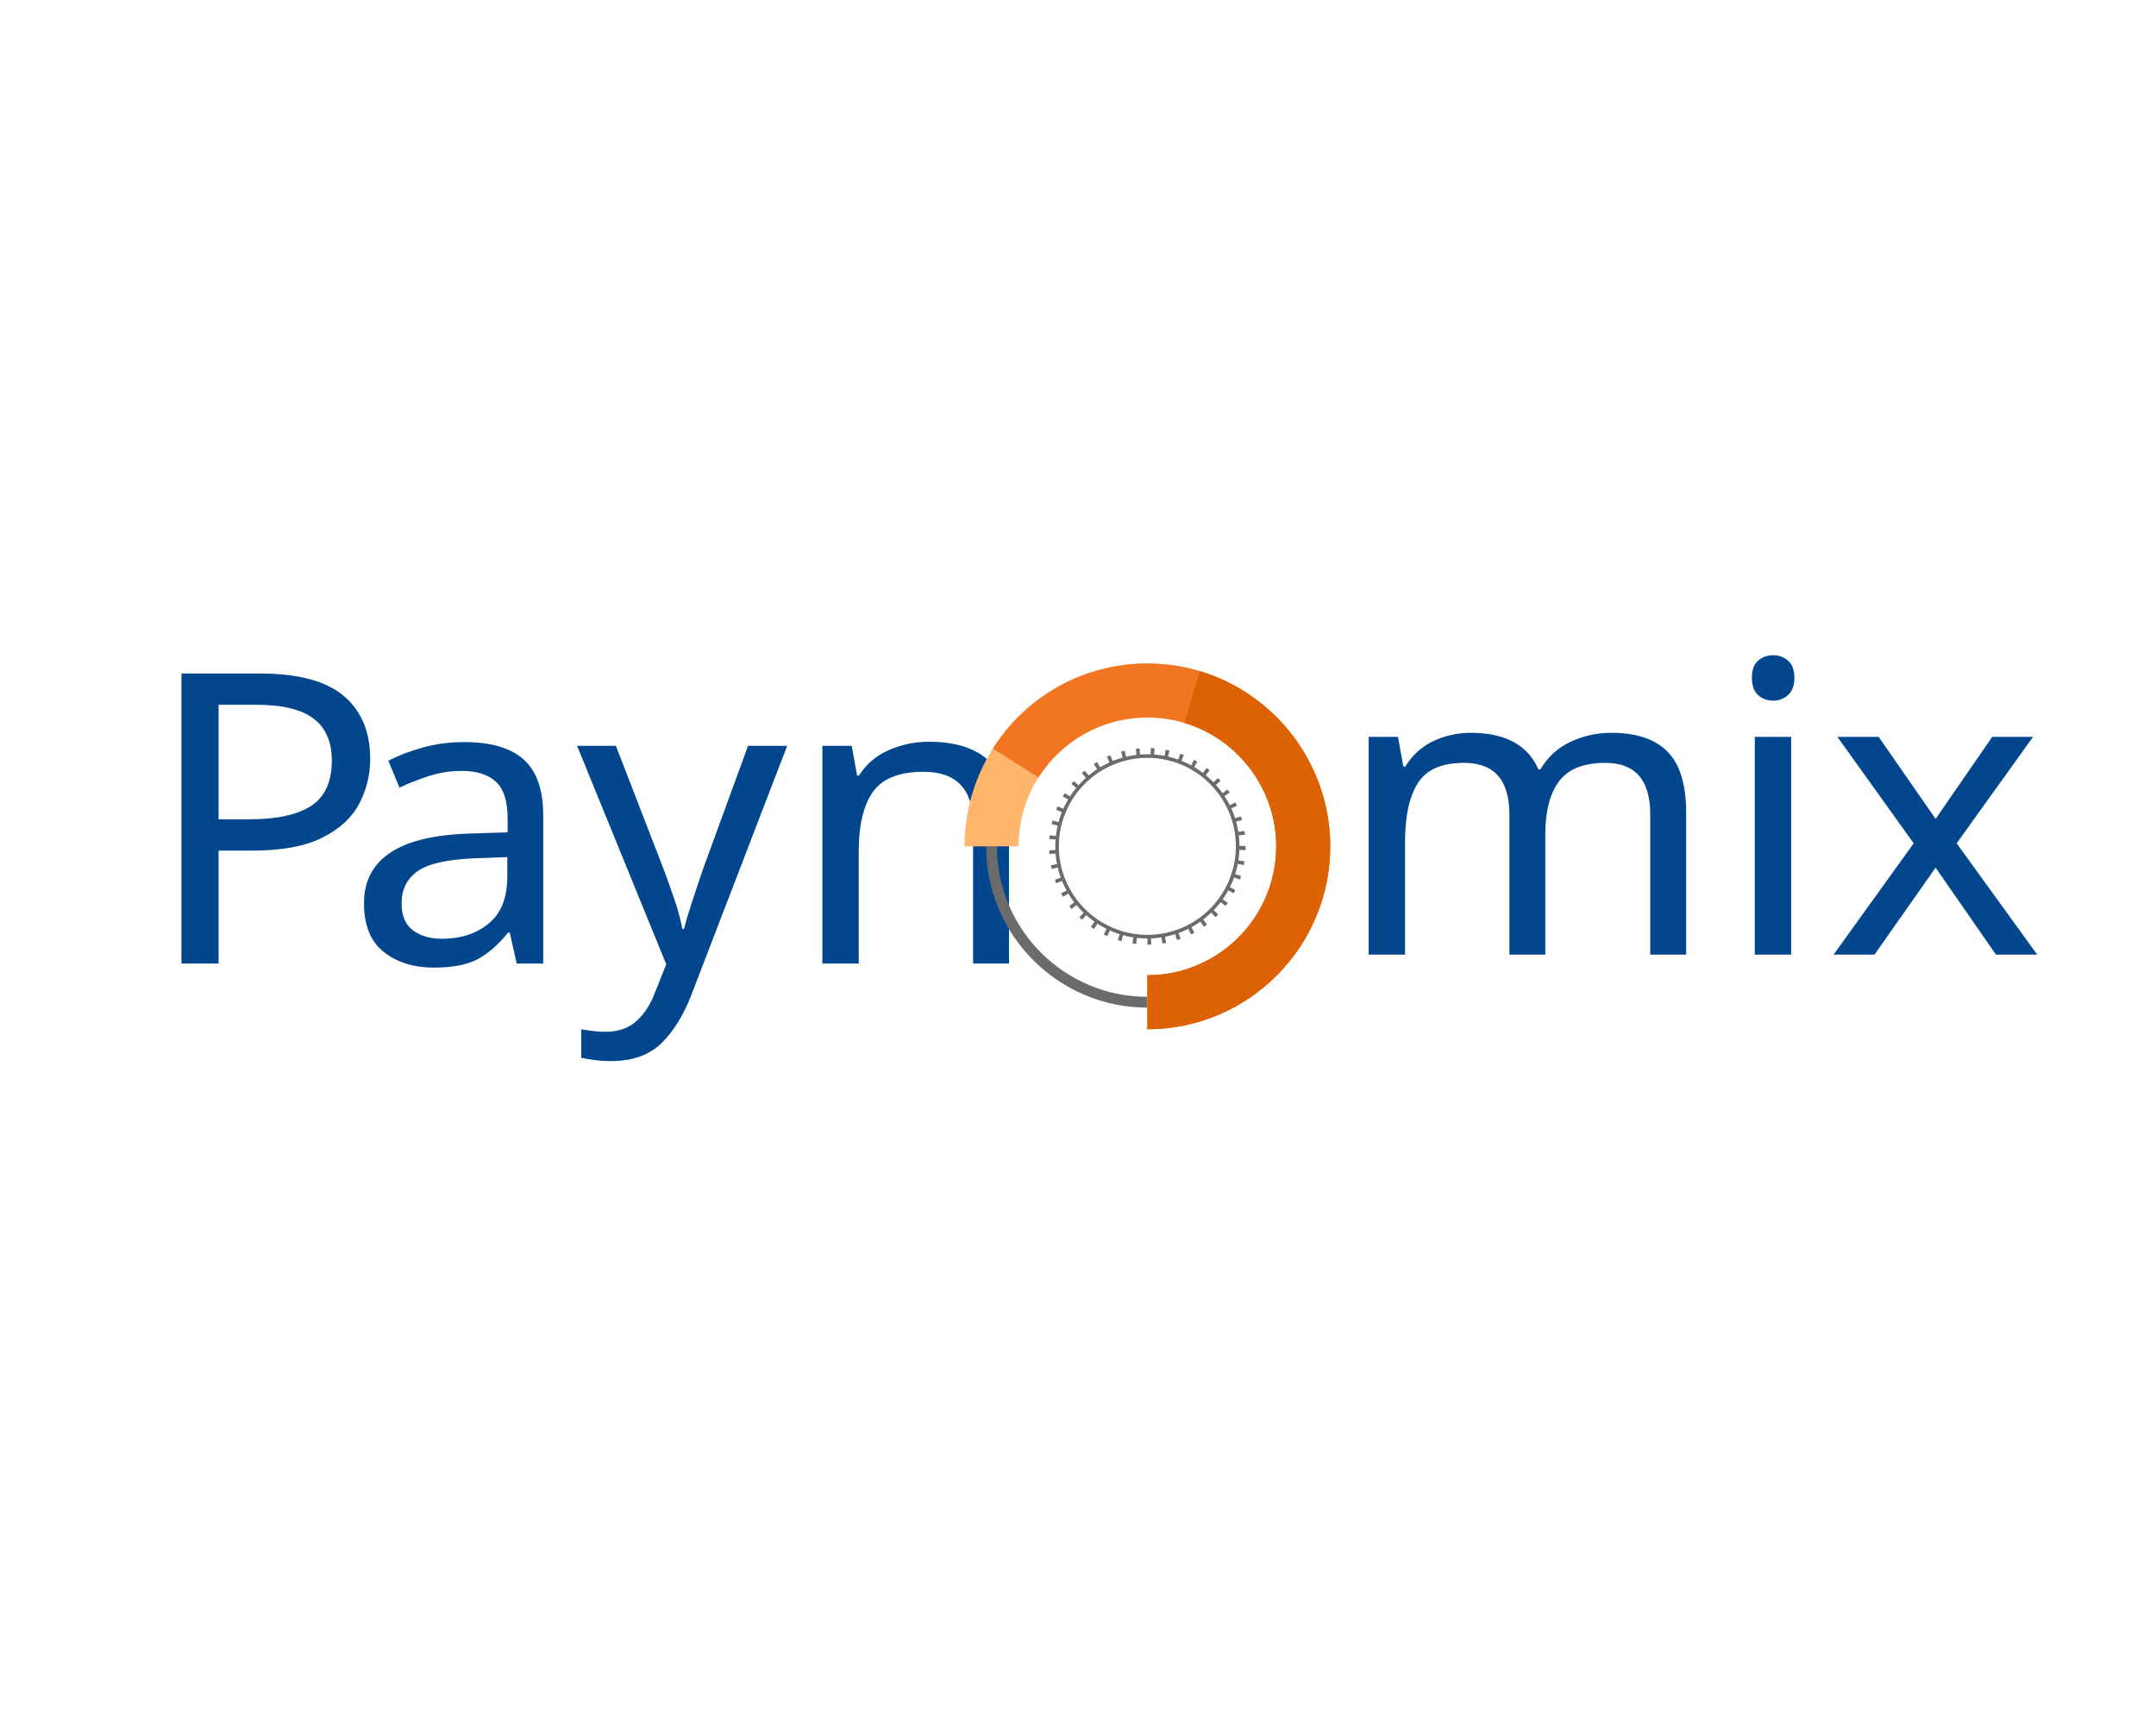
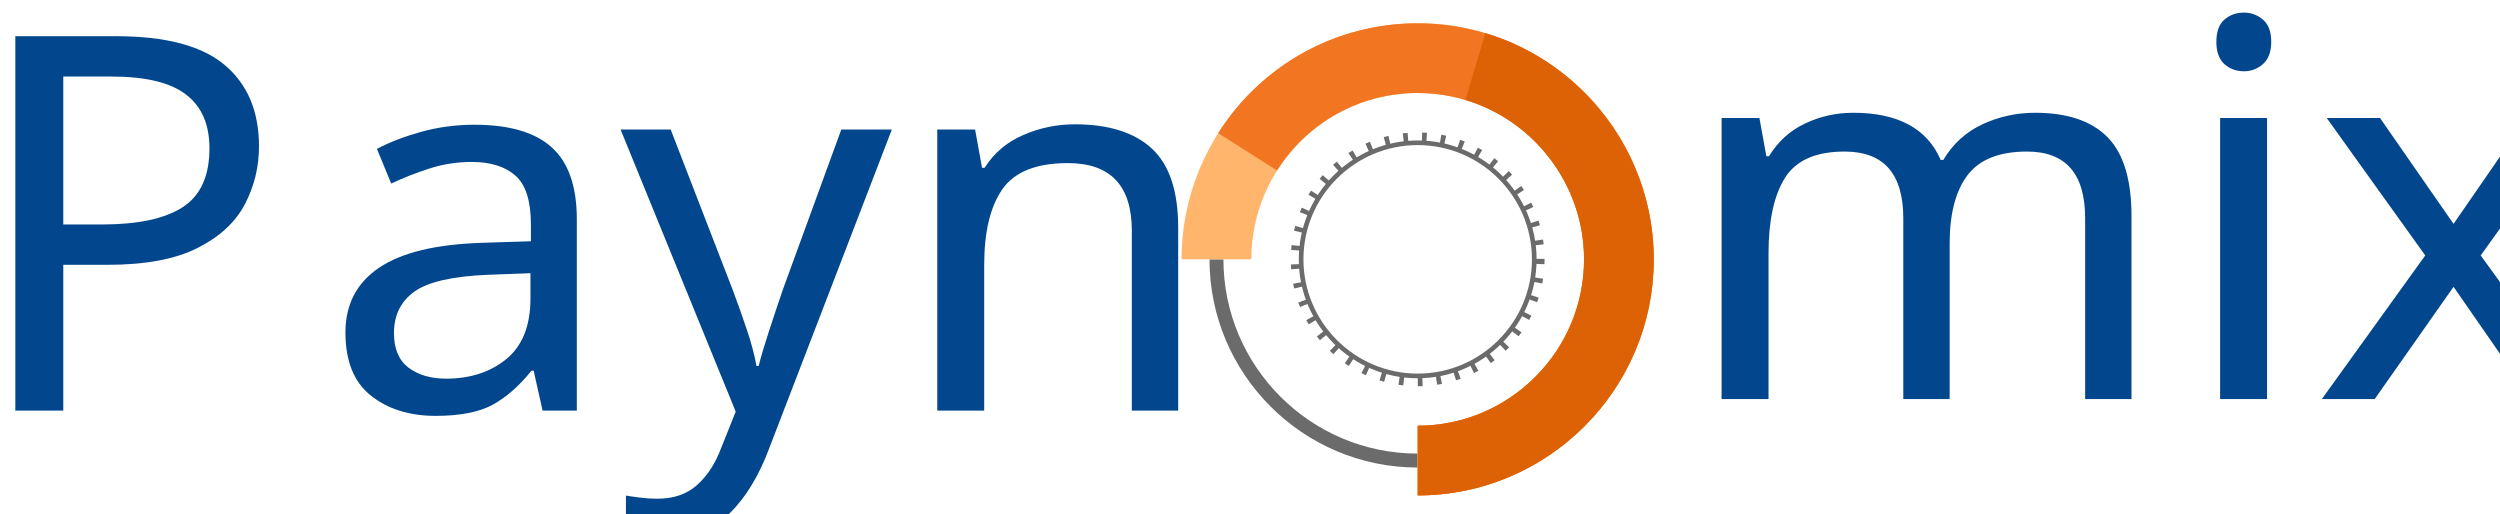
- <svg xmlns="http://www.w3.org/2000/svg" version="1.1" id="Layer_1" x="0px" y="0px" width="306.093px" height="244.874px" viewBox="0 0 306.093 244.874" enable-background="new 0 0 306.093 244.874" xml:space="preserve">
-   <text transform="matrix(1.0165 0 0 1 20.0747 136.7793)">
-     <tspan x="0" y="0" fill="#02478D" font-family="'Gilroy-Light'" font-size="57.678" letter-spacing="-1.967">P</tspan>
-     <tspan x="28.435" y="0" fill="#02478D" font-family="'Gilroy-Light'" font-size="57.678">ayn   </tspan>
-   </text>
-   <path fill="#6B6B6B" d="M162.896,143.039c-12.625,0-22.895-10.269-22.895-22.895h1.533c0,11.78,9.583,21.362,21.362,21.362V143.039z  " />
-   <path fill="#FFB56C" d="M162.896,146.105v-7.665c10.088,0,18.294-8.207,18.294-18.296c0-10.087-8.207-18.293-18.294-18.293  c-10.088,0-18.295,8.206-18.295,18.293h-7.666c0-14.314,11.646-25.959,25.961-25.959s25.96,11.645,25.96,25.959  C188.855,134.46,177.21,146.105,162.896,146.105" />
-   <path fill="#F27622" d="M162.896,146.105v-7.665c10.088,0,18.294-8.207,18.294-18.296c0-10.087-8.207-18.293-18.294-18.293  c-6.305,0-12.087,3.184-15.468,8.518l-6.475-4.104c4.794-7.563,12.997-12.079,21.943-12.079c14.314,0,25.96,11.645,25.96,25.959  C188.855,134.46,177.21,146.105,162.896,146.105" />
-   <path fill="#DD6105" d="M162.896,146.105v-7.665c10.088,0,18.294-8.207,18.294-18.296c0-8.027-5.366-15.236-13.048-17.53  l2.194-7.345c10.904,3.257,18.52,13.486,18.52,24.875C188.855,134.46,177.21,146.105,162.896,146.105" />
-   <path fill="#6B6B6B" d="M162.896,133.221c-7.209,0-13.076-5.865-13.076-13.076c0-7.209,5.866-13.073,13.076-13.073  c7.209,0,13.075,5.864,13.075,13.073C175.97,127.355,170.104,133.221,162.896,133.221 M162.896,107.581  c-6.928,0-12.564,5.637-12.564,12.563c0,6.93,5.636,12.564,12.564,12.564c6.928,0,12.563-5.635,12.563-12.564  C175.459,113.218,169.823,107.581,162.896,107.581" />
-   <path fill="#6B6B6B" d="M162.909,134.1l-0.003-1.023c0.167-0.001,0.333-0.005,0.498-0.01l0.039,1.021  C163.265,134.095,163.087,134.098,162.909,134.1 M161.309,134.008c-0.176-0.02-0.354-0.043-0.528-0.069l0.152-1.011  c0.163,0.024,0.327,0.046,0.493,0.066L161.309,134.008z M165.035,133.934l-0.155-1.01c0.164-0.024,0.326-0.053,0.488-0.084  l0.193,1.003C165.388,133.878,165.211,133.907,165.035,133.934 M159.211,133.606c-0.171-0.047-0.342-0.097-0.512-0.151l0.308-0.975  c0.156,0.05,0.315,0.097,0.475,0.14L159.211,133.606z M167.116,133.447l-0.311-0.973c0.158-0.052,0.314-0.104,0.47-0.159  l0.346,0.961C167.454,133.336,167.286,133.393,167.116,133.447 M157.202,132.887c-0.163-0.073-0.325-0.149-0.485-0.229l0.454-0.916  c0.149,0.073,0.298,0.145,0.448,0.212L157.202,132.887z M169.094,132.648l-0.454-0.917c0.148-0.073,0.294-0.149,0.438-0.228  l0.489,0.897C169.411,132.487,169.253,132.568,169.094,132.648 M155.324,131.867c-0.15-0.097-0.297-0.197-0.443-0.298l0.586-0.838  c0.136,0.095,0.273,0.188,0.412,0.276L155.324,131.867z M170.928,131.554l-0.591-0.834c0.136-0.096,0.269-0.193,0.401-0.294  l0.618,0.813C171.216,131.348,171.073,131.451,170.928,131.554 M153.625,130.572c-0.133-0.119-0.264-0.239-0.392-0.362l0.708-0.736  c0.12,0.114,0.24,0.227,0.364,0.336L153.625,130.572z M172.572,130.195l-0.708-0.736c0.118-0.114,0.234-0.23,0.349-0.35l0.737,0.709  C172.827,129.947,172.701,130.073,172.572,130.195 M152.143,129.037c-0.114-0.138-0.224-0.276-0.333-0.419l0.812-0.62  c0.101,0.13,0.204,0.26,0.309,0.389L152.143,129.037z M173.993,128.602l-0.813-0.619c0.1-0.132,0.199-0.265,0.293-0.4l0.835,0.589  C174.206,128.317,174.101,128.461,173.993,128.602 M150.911,127.294c-0.091-0.152-0.18-0.308-0.266-0.463l0.898-0.49  c0.079,0.146,0.161,0.288,0.245,0.429L150.911,127.294z M175.154,126.811l-0.897-0.489c0.08-0.145,0.156-0.291,0.229-0.438  l0.915,0.453C175.323,126.495,175.241,126.653,175.154,126.811 M149.959,125.385c-0.066-0.164-0.13-0.331-0.191-0.498l0.961-0.35  c0.056,0.155,0.115,0.312,0.177,0.463L149.959,125.385z M176.029,124.861l-0.961-0.348c0.056-0.155,0.108-0.311,0.158-0.468  l0.975,0.308C176.147,124.523,176.09,124.692,176.029,124.861 M149.313,123.351c-0.041-0.174-0.078-0.348-0.112-0.521l1.003-0.198  c0.032,0.164,0.066,0.324,0.104,0.484L149.313,123.351z M176.595,122.8l-1.004-0.192c0.031-0.162,0.059-0.326,0.083-0.488  l1.011,0.154C176.659,122.45,176.628,122.626,176.595,122.8 M148.986,121.239c-0.014-0.176-0.025-0.354-0.032-0.531l1.022-0.042  c0.006,0.166,0.016,0.331,0.029,0.495L148.986,121.239z M176.837,120.68l-1.022-0.038c0.006-0.166,0.009-0.331,0.009-0.497v-0.053  h1.022v0.047C176.847,120.323,176.843,120.502,176.837,120.68 M150,119.182l-1.02-0.076c0.013-0.177,0.03-0.354,0.049-0.531  l1.016,0.114C150.028,118.851,150.013,119.017,150,119.182 M175.735,118.612c-0.02-0.165-0.042-0.329-0.068-0.491l1.01-0.159  c0.027,0.176,0.051,0.353,0.072,0.529L175.735,118.612z M150.296,117.226l-0.996-0.23c0.041-0.173,0.084-0.347,0.131-0.52  l0.986,0.269C150.374,116.903,150.333,117.063,150.296,117.226 M175.353,116.671c-0.045-0.158-0.092-0.317-0.142-0.475l0.974-0.312  c0.054,0.169,0.104,0.34,0.152,0.512L175.353,116.671z M150.889,115.337l-0.949-0.38c0.066-0.166,0.136-0.331,0.208-0.493  l0.933,0.417C151.015,115.031,150.95,115.184,150.889,115.337 M174.677,114.813c-0.067-0.15-0.139-0.3-0.212-0.446l0.914-0.457  c0.079,0.159,0.155,0.317,0.23,0.481L174.677,114.813z M151.764,113.562l-0.879-0.521c0.091-0.153,0.185-0.306,0.282-0.455  l0.858,0.557C151.936,113.278,151.849,113.419,151.764,113.562 M173.726,113.08c-0.091-0.138-0.184-0.274-0.279-0.409l0.834-0.592  c0.103,0.146,0.203,0.293,0.299,0.439L173.726,113.08z M152.901,111.941l-0.79-0.648c0.113-0.14,0.229-0.275,0.347-0.407  l0.765,0.679C153.113,111.688,153.005,111.814,152.901,111.941 M172.521,111.511c-0.111-0.122-0.223-0.243-0.338-0.362l0.734-0.71  c0.124,0.128,0.245,0.259,0.364,0.39L172.521,111.511z M154.27,110.514l-0.681-0.764c0.132-0.117,0.267-0.234,0.404-0.348  l0.653,0.786C154.519,110.295,154.393,110.402,154.27,110.514 M171.089,110.143c-0.128-0.104-0.258-0.207-0.389-0.307l0.618-0.813  c0.142,0.107,0.281,0.218,0.42,0.331L171.089,110.143z M155.84,109.307l-0.559-0.855c0.149-0.098,0.301-0.19,0.453-0.283  l0.525,0.877C156.118,109.13,155.979,109.218,155.84,109.307 M169.468,109.009c-0.143-0.084-0.287-0.165-0.432-0.245l0.487-0.898  c0.157,0.084,0.312,0.172,0.466,0.264L169.468,109.009z M157.574,108.356l-0.421-0.93c0.162-0.073,0.325-0.144,0.49-0.212  l0.384,0.948C157.875,108.225,157.724,108.291,157.574,108.356 M167.693,108.135c-0.154-0.061-0.309-0.12-0.465-0.175l0.342-0.964  c0.169,0.06,0.336,0.123,0.501,0.189L167.693,108.135z M159.433,107.685l-0.273-0.984c0.171-0.048,0.343-0.093,0.517-0.134  l0.235,0.994C159.75,107.601,159.591,107.641,159.433,107.685 M165.802,107.544c-0.16-0.038-0.322-0.072-0.484-0.103l0.188-1.004  c0.176,0.032,0.351,0.069,0.525,0.11L165.802,107.544z M161.374,107.305l-0.12-1.015c0.176-0.021,0.354-0.04,0.531-0.054l0.081,1.02  C161.702,107.268,161.537,107.284,161.374,107.305 M163.845,107.25c-0.164-0.012-0.328-0.021-0.494-0.027l0.036-1.021  c0.179,0.007,0.356,0.017,0.534,0.028L163.845,107.25z" />
-   <text transform="matrix(1.0165 0 0 1 189.3267 135.5107)" fill="#02478D" font-family="'Gilroy-Light'" font-size="57.678">mix</text>
+ <svg xmlns="http://www.w3.org/2000/svg" version="1.1" id="Layer_1" x="0px" y="0px" width="274.912px" height="56.479px" viewBox="0 0 274.912 56.479" enable-background="new 0 0 274.912 56.479" xml:space="preserve">
+   <text transform="matrix(1.0165 0 0 1 -4 45.1536)" fill="#02478D" font-family="'ArialMT'" font-size="57.678">P</text>
+   <text transform="matrix(1.0165 0 0 1 35.2861 45.1536)" fill="#02478D" font-family="'ArialMT'" font-size="57.678">ayn   </text>
+   <path fill="#6B6B6B" d="M155.896,51.413c-12.625,0-22.895-10.27-22.895-22.896h1.533c0,11.779,9.583,21.361,21.361,21.361V51.413z" />
+   <path fill="#FFB56C" d="M155.896,54.479v-7.665c10.088,0,18.295-8.207,18.295-18.296c0-10.087-8.207-18.293-18.295-18.293  s-18.295,8.206-18.295,18.293h-7.666c0-14.313,11.646-25.959,25.96-25.959s25.961,11.646,25.961,25.959  C181.854,42.834,170.21,54.479,155.896,54.479" />
+   <path fill="#F27622" d="M155.896,54.479v-7.665c10.088,0,18.295-8.207,18.295-18.296c0-10.087-8.207-18.293-18.295-18.293  c-6.305,0-12.086,3.185-15.467,8.519l-6.476-4.104c4.794-7.563,12.998-12.079,21.942-12.079c14.314,0,25.961,11.646,25.961,25.959  C181.854,42.834,170.21,54.479,155.896,54.479" />
+   <path fill="#DD6105" d="M155.896,54.479v-7.665c10.088,0,18.295-8.207,18.295-18.296c0-8.026-5.366-15.235-13.049-17.529  l2.193-7.346c10.904,3.257,18.521,13.486,18.521,24.875C181.854,42.834,170.21,54.479,155.896,54.479" />
+   <path fill="#6B6B6B" d="M155.896,41.595c-7.209,0-13.076-5.865-13.076-13.076c0-7.209,5.867-13.073,13.076-13.073  s13.076,5.864,13.076,13.073C168.97,35.729,163.104,41.595,155.896,41.595 M155.896,15.955c-6.928,0-12.563,5.637-12.563,12.563  c0,6.931,5.636,12.564,12.563,12.564c6.929,0,12.563-5.635,12.563-12.564C168.458,21.592,162.824,15.955,155.896,15.955" />
+   <path fill="#6B6B6B" d="M155.91,42.474l-0.004-1.021c0.168-0.002,0.333-0.006,0.497-0.012l0.039,1.021  C156.265,42.469,156.087,42.472,155.91,42.474 M154.31,42.381c-0.178-0.021-0.354-0.043-0.528-0.068l0.151-1.012  c0.164,0.025,0.326,0.047,0.492,0.066L154.31,42.381z M158.035,42.308l-0.154-1.011c0.164-0.023,0.326-0.053,0.488-0.084  l0.192,1.004C158.388,42.252,158.21,42.282,158.035,42.308 M152.21,41.98c-0.17-0.047-0.342-0.097-0.512-0.15l0.309-0.976  c0.156,0.05,0.314,0.099,0.475,0.142L152.21,41.98z M160.117,41.822l-0.312-0.974c0.156-0.053,0.313-0.104,0.469-0.159l0.347,0.961  C160.455,41.709,160.287,41.767,160.117,41.822 M150.203,41.261c-0.164-0.073-0.326-0.149-0.486-0.229l0.455-0.916  c0.147,0.072,0.298,0.146,0.447,0.213L150.203,41.261z M162.093,41.022l-0.453-0.917c0.148-0.072,0.295-0.148,0.438-0.228  l0.489,0.896C162.412,40.861,162.253,40.942,162.093,41.022 M148.324,40.241c-0.15-0.098-0.298-0.197-0.443-0.299l0.586-0.838  c0.138,0.096,0.273,0.188,0.412,0.276L148.324,40.241z M163.929,39.928l-0.592-0.834c0.137-0.096,0.27-0.193,0.4-0.295l0.617,0.814  C164.216,39.722,164.074,39.825,163.929,39.928 M146.625,38.947c-0.132-0.119-0.265-0.238-0.392-0.361l0.707-0.736  c0.121,0.113,0.24,0.228,0.365,0.336L146.625,38.947z M165.571,38.569l-0.706-0.735c0.116-0.113,0.233-0.229,0.348-0.351  l0.738,0.709C165.828,38.322,165.701,38.448,165.571,38.569 M145.144,37.411c-0.115-0.139-0.225-0.275-0.334-0.418l0.813-0.621  c0.102,0.131,0.204,0.26,0.309,0.39L145.144,37.411z M166.994,36.976l-0.813-0.619c0.101-0.132,0.198-0.265,0.293-0.398l0.836,0.588  C167.207,36.691,167.101,36.834,166.994,36.976 M143.911,35.668c-0.092-0.152-0.18-0.31-0.266-0.463l0.897-0.49  c0.079,0.146,0.161,0.287,0.245,0.429L143.911,35.668z M168.153,35.185l-0.896-0.489c0.08-0.145,0.156-0.29,0.229-0.438l0.914,0.453  C168.324,34.87,168.242,35.027,168.153,35.185 M142.959,33.758c-0.065-0.163-0.13-0.33-0.19-0.497l0.961-0.351  c0.056,0.154,0.115,0.313,0.177,0.463L142.959,33.758z M169.028,33.235l-0.961-0.348c0.058-0.155,0.107-0.311,0.158-0.469  l0.976,0.309C169.147,32.897,169.089,33.066,169.028,33.235 M142.313,31.725c-0.041-0.174-0.078-0.348-0.112-0.521l1.003-0.198  c0.031,0.164,0.066,0.325,0.104,0.485L142.313,31.725z M169.595,31.174l-1.004-0.192c0.031-0.162,0.059-0.325,0.082-0.487  l1.012,0.153C169.66,30.824,169.628,31,169.595,31.174 M141.985,29.614c-0.014-0.177-0.024-0.354-0.031-0.531l1.021-0.042  c0.006,0.166,0.017,0.331,0.029,0.495L141.985,29.614z M169.837,29.054l-1.021-0.038c0.006-0.166,0.009-0.331,0.009-0.497v-0.053  h1.022v0.047C169.847,28.698,169.843,28.876,169.837,29.054 M143,27.556l-1.021-0.076c0.014-0.177,0.03-0.354,0.049-0.53  l1.017,0.113C143.028,27.225,143.013,27.391,143,27.556 M168.735,26.986c-0.021-0.165-0.043-0.328-0.067-0.49l1.011-0.159  c0.026,0.176,0.051,0.353,0.071,0.529L168.735,26.986z M143.296,25.6L142.3,25.37c0.041-0.173,0.084-0.348,0.131-0.521l0.986,0.27  C143.374,25.277,143.333,25.437,143.296,25.6 M168.353,25.045c-0.045-0.158-0.092-0.317-0.143-0.476l0.975-0.312  c0.055,0.169,0.104,0.34,0.152,0.512L168.353,25.045z M143.89,23.711l-0.949-0.38c0.065-0.166,0.136-0.331,0.207-0.493l0.934,0.417  C144.015,23.406,143.95,23.558,143.89,23.711 M167.677,23.187c-0.066-0.149-0.139-0.3-0.213-0.445l0.914-0.457  c0.08,0.158,0.156,0.316,0.23,0.48L167.677,23.187z M144.765,21.936l-0.88-0.521c0.091-0.153,0.185-0.307,0.282-0.455l0.857,0.557  C144.937,21.652,144.849,21.793,144.765,21.936 M166.726,21.454c-0.092-0.139-0.184-0.274-0.279-0.409l0.834-0.592  c0.104,0.146,0.203,0.293,0.3,0.438L166.726,21.454z M145.901,20.315l-0.791-0.647c0.113-0.141,0.229-0.275,0.348-0.407l0.766,0.679  C146.112,20.062,146.005,20.188,145.901,20.315 M165.521,19.885c-0.11-0.122-0.223-0.243-0.338-0.362l0.734-0.71  c0.123,0.128,0.244,0.26,0.363,0.391L165.521,19.885z M147.271,18.888l-0.682-0.764c0.133-0.117,0.268-0.234,0.404-0.349  l0.652,0.786C147.519,18.669,147.394,18.776,147.271,18.888 M164.089,18.517c-0.129-0.104-0.258-0.207-0.389-0.307l0.617-0.813  c0.143,0.107,0.281,0.219,0.42,0.331L164.089,18.517z M148.839,17.681l-0.559-0.854c0.148-0.099,0.301-0.19,0.453-0.283l0.524,0.877  C149.119,17.504,148.979,17.592,148.839,17.681 M162.468,17.383c-0.143-0.084-0.287-0.165-0.432-0.245l0.486-0.897  c0.156,0.084,0.313,0.172,0.465,0.264L162.468,17.383z M150.574,16.73l-0.421-0.93c0.162-0.073,0.324-0.144,0.49-0.212l0.383,0.948  C150.875,16.599,150.724,16.665,150.574,16.73 M160.692,16.509c-0.153-0.061-0.309-0.12-0.465-0.175l0.342-0.964  c0.17,0.06,0.336,0.123,0.502,0.188L160.692,16.509z M152.433,16.059l-0.272-0.983c0.172-0.049,0.344-0.094,0.519-0.135l0.233,0.994  C152.75,15.975,152.591,16.015,152.433,16.059 M158.802,15.918c-0.16-0.038-0.322-0.072-0.484-0.104l0.188-1.004  c0.177,0.032,0.353,0.069,0.525,0.11L158.802,15.918z M154.375,15.679l-0.121-1.015c0.177-0.021,0.354-0.04,0.531-0.055l0.082,1.021  C154.703,15.642,154.537,15.658,154.375,15.679 M156.845,15.624c-0.164-0.013-0.328-0.021-0.494-0.027l0.037-1.021  c0.178,0.007,0.355,0.017,0.533,0.027L156.845,15.624z" />
+   <text transform="matrix(1.0165 0 0 1 184.3271 43.885)" fill="#02478D" font-family="'ArialMT'" font-size="57.678">mix</text>
</svg>
